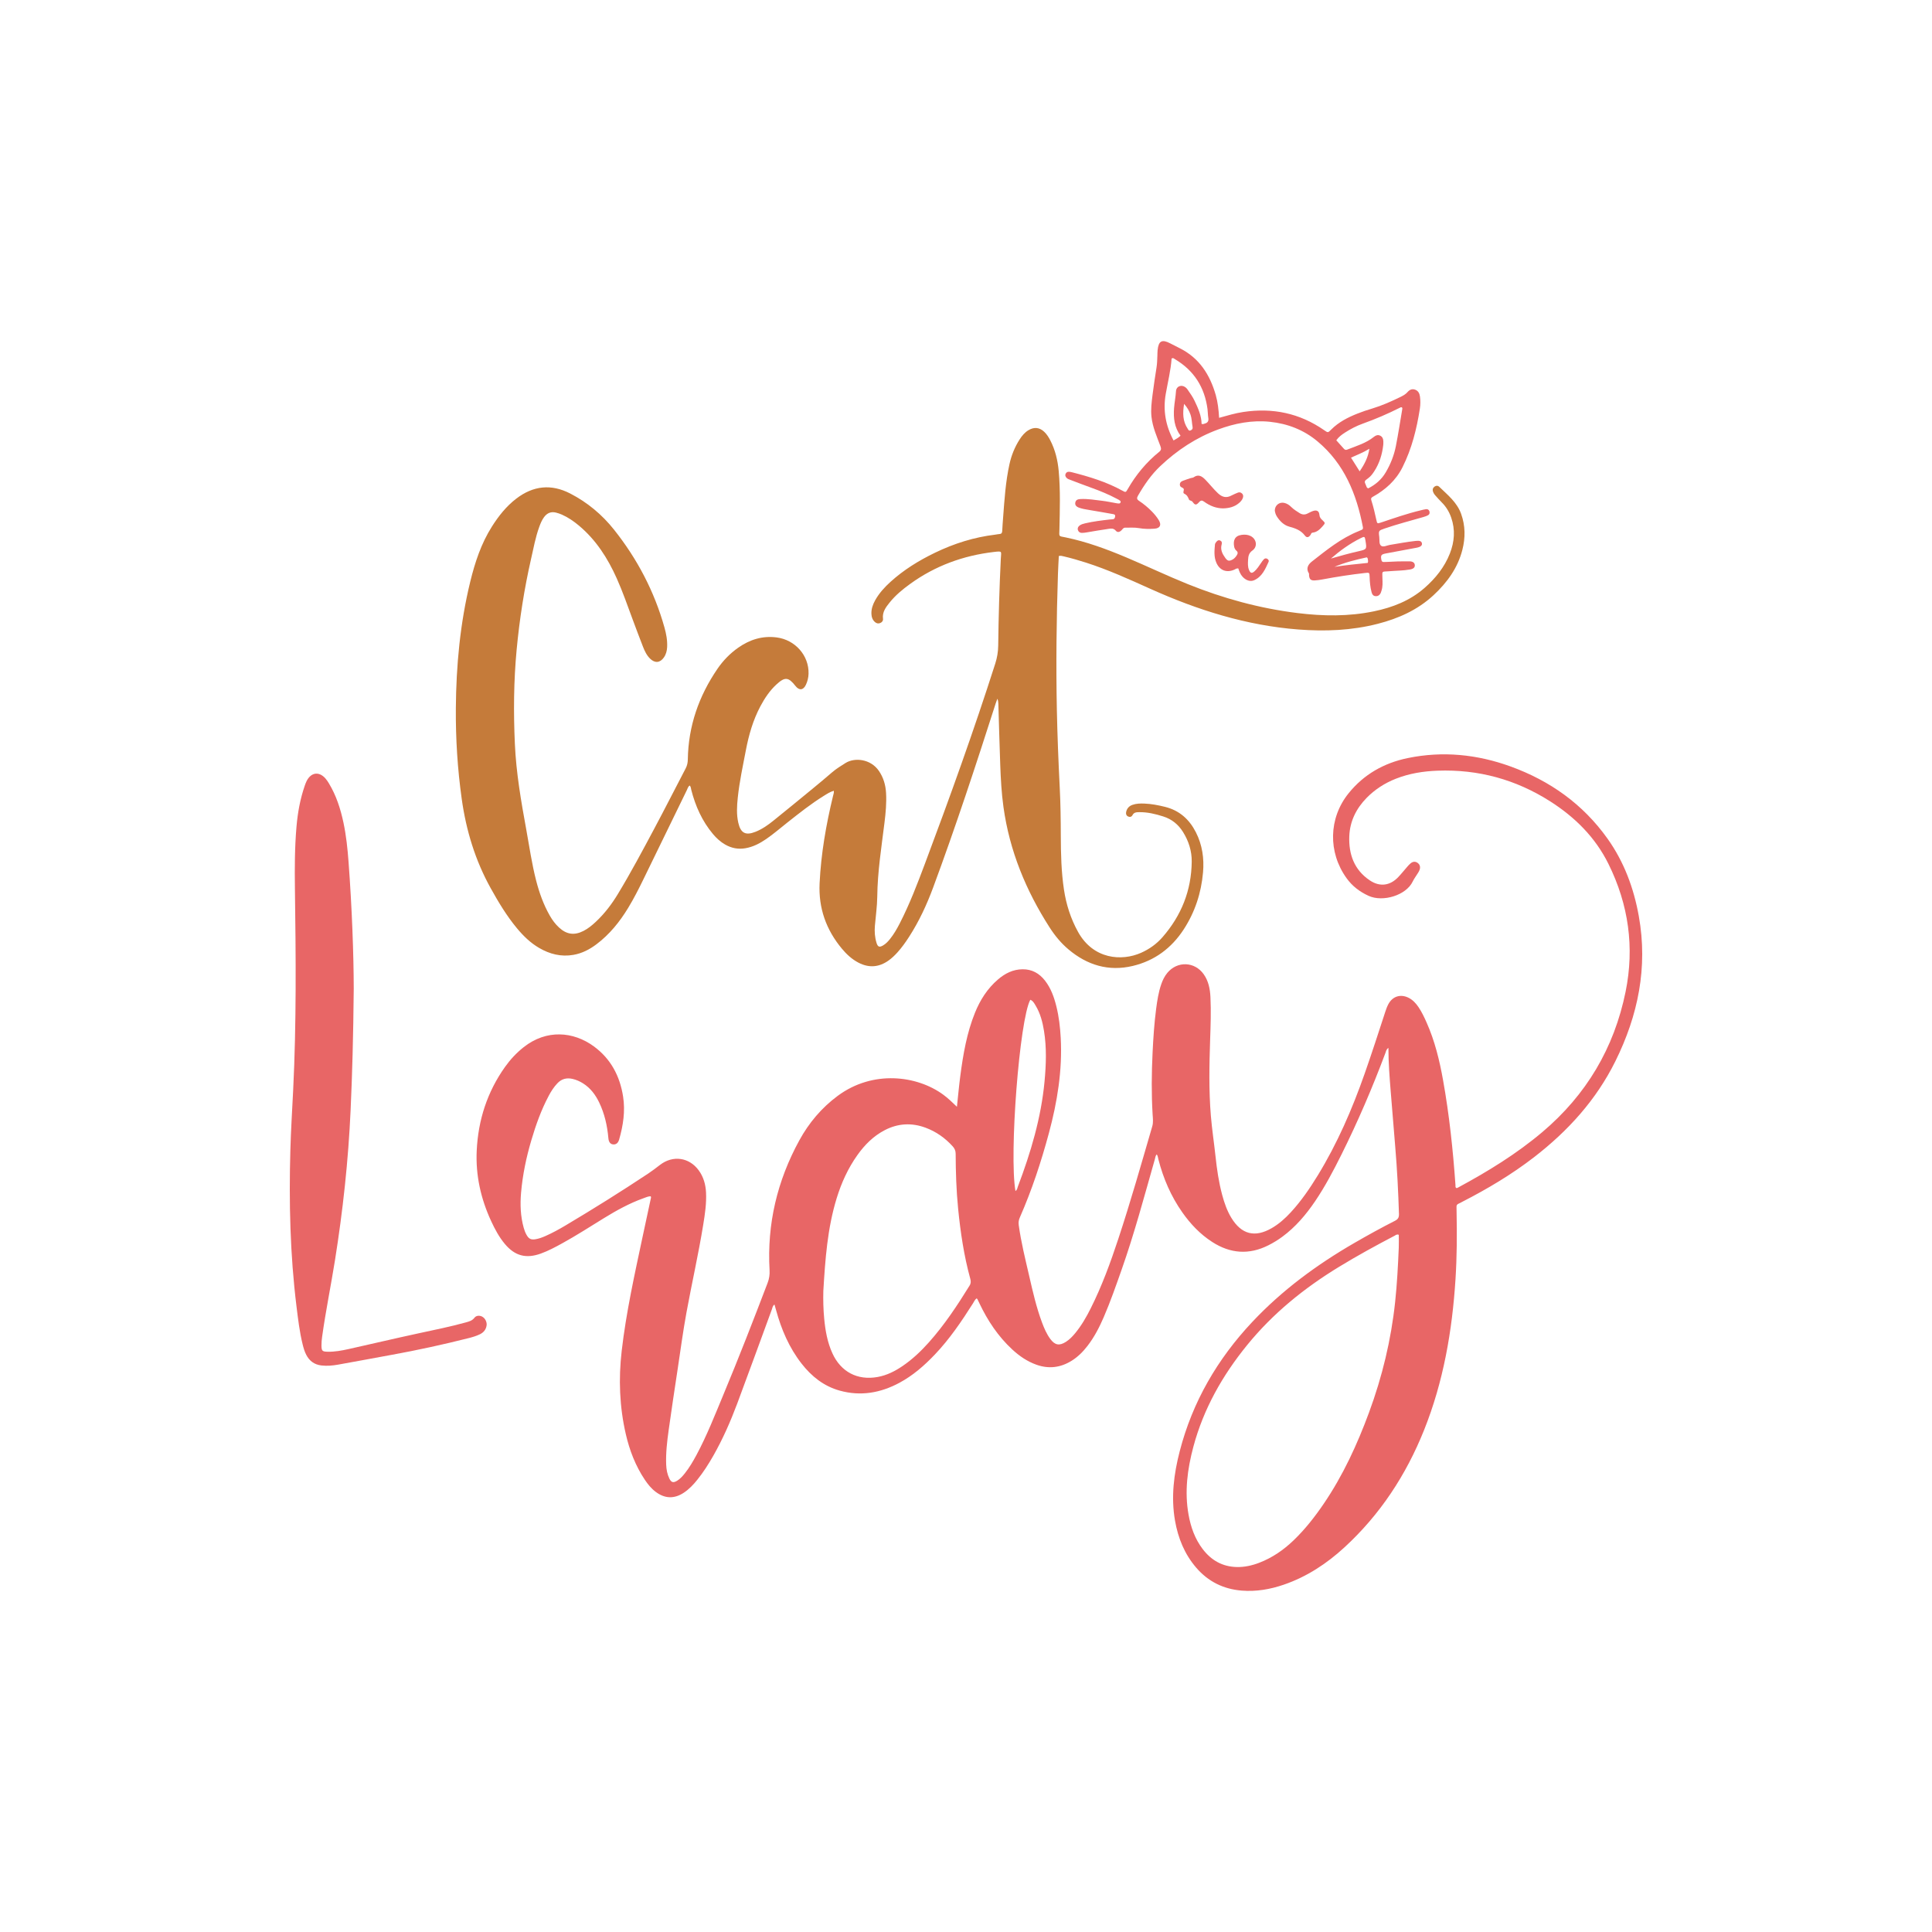
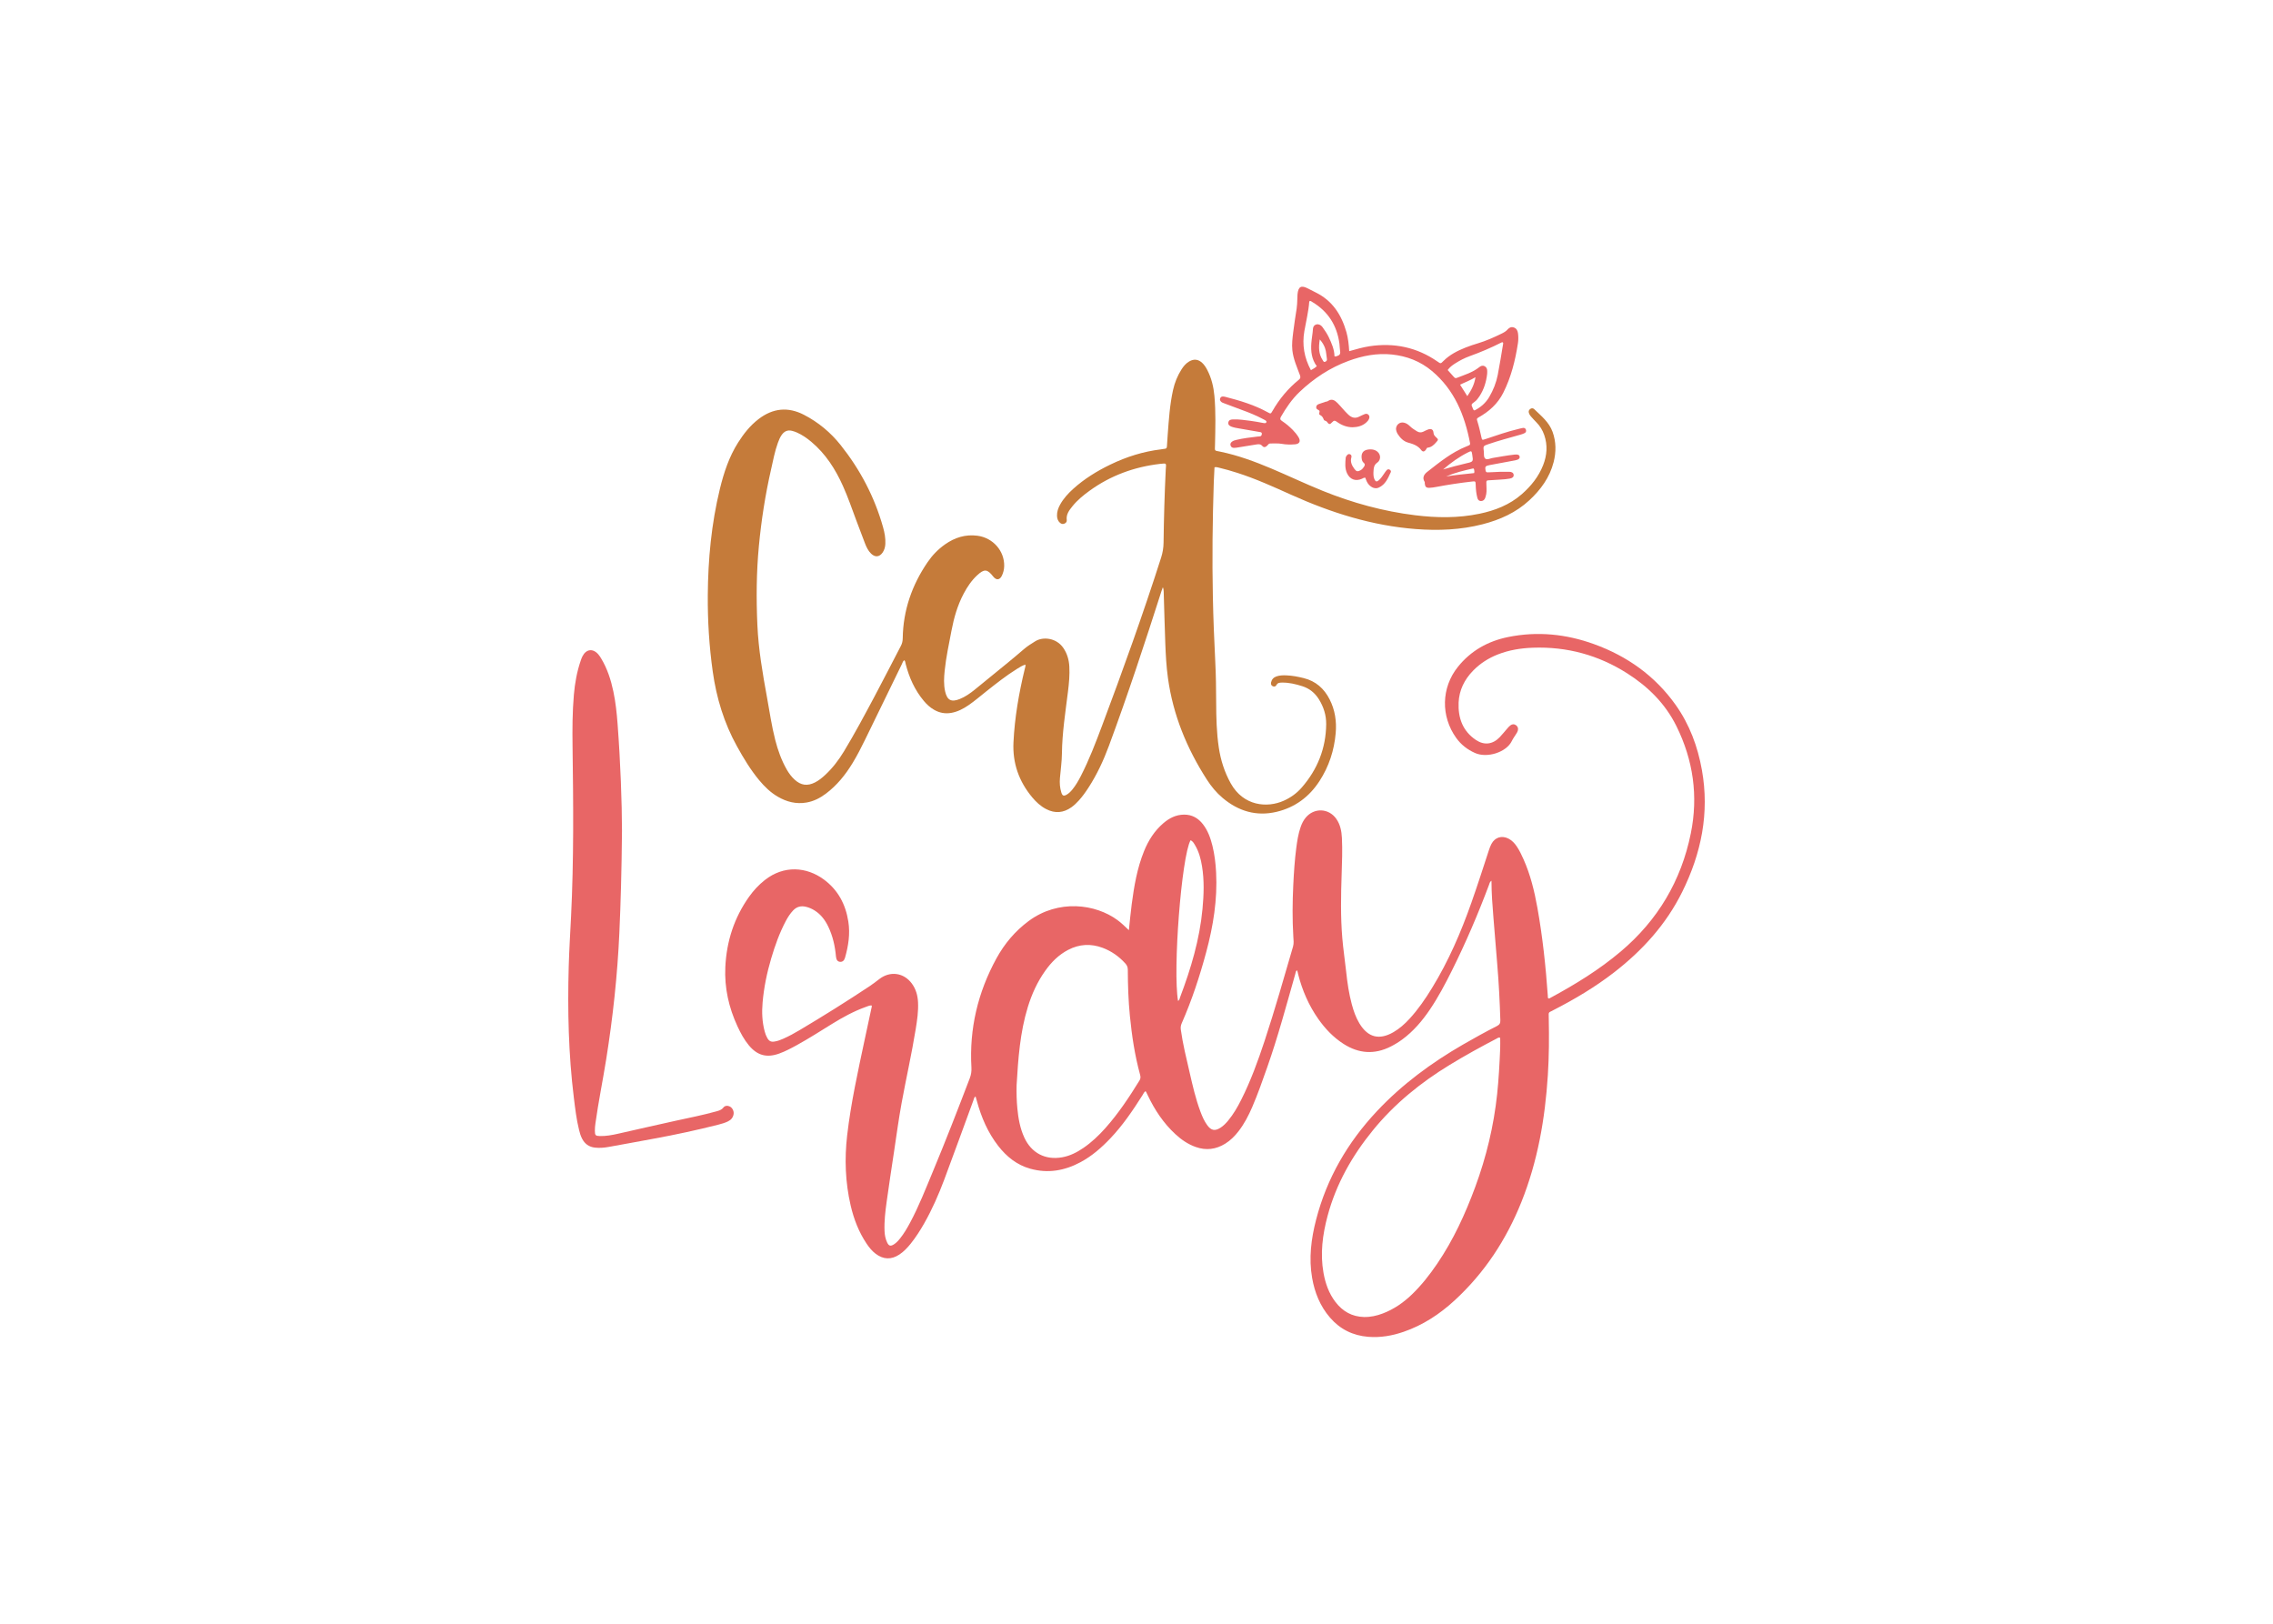
- <svg xmlns="http://www.w3.org/2000/svg" version="1.1" id="Calque_1" x="0px" y="0px" width="432px" height="432px" viewBox="0 0 432 432" enable-background="new 0 0 432 432" xml:space="preserve">
+ <svg xmlns="http://www.w3.org/2000/svg" version="1.1" id="Calque_1" x="0px" y="0px" width="350px" height="250px" viewBox="0 0 432 432" enable-background="new 0 0 432 432" xml:space="preserve">
  <g>
    <path fill="#C57B3A" d="M236.754,124.326c-0.063,1.294-0.146,2.612-0.19,3.931c-0.337,10.181-0.454,20.365-0.246,30.549   c0.118,5.773,0.352,11.542,0.643,17.31c0.181,3.585,0.226,7.175,0.237,10.766c0.014,4.019,0.105,8.038,0.704,12.024   c0.502,3.346,1.516,6.522,3.164,9.49c3.389,6.104,9.731,6.593,14.097,4.646c1.848-0.824,3.465-1.982,4.784-3.496   c4.208-4.825,6.452-10.44,6.526-16.863c0.028-2.392-0.679-4.617-1.949-6.65c-1.051-1.683-2.501-2.862-4.408-3.469   c-1.755-0.558-3.53-0.989-5.387-0.96c-0.587,0.009-1.167,0.009-1.5,0.662c-0.206,0.404-0.615,0.493-1.01,0.289   c-0.391-0.202-0.501-0.584-0.409-1.003c0.173-0.785,0.642-1.313,1.406-1.583c0.865-0.306,1.762-0.322,2.659-0.289   c1.564,0.058,3.09,0.355,4.61,0.73c3.219,0.794,5.439,2.784,6.911,5.673c1.439,2.827,1.88,5.865,1.606,8.986   c-0.401,4.581-1.796,8.858-4.309,12.729c-2.729,4.207-6.53,7.03-11.408,8.189c-5.393,1.282-10.185-0.167-14.379-3.706   c-1.653-1.395-3.021-3.054-4.186-4.866c-5.317-8.273-8.99-17.185-10.346-26.979c-0.428-3.094-0.6-6.212-0.715-9.33   c-0.168-4.562-0.282-9.126-0.423-13.689c-0.012-0.383-0.046-0.766-0.222-1.181c-0.126,0.351-0.262,0.698-0.376,1.052   c-4.425,13.811-8.951,27.587-13.994,41.188c-1.427,3.85-3.15,7.557-5.381,11.015c-0.783,1.214-1.619,2.39-2.59,3.465   c-0.603,0.668-1.248,1.29-1.982,1.813c-2.141,1.524-4.38,1.704-6.72,0.493c-1.482-0.767-2.681-1.881-3.734-3.148   c-3.517-4.226-5.236-9.063-4.973-14.589c0.315-6.609,1.443-13.089,2.995-19.506c0.09-0.371,0.233-0.732,0.192-1.199   c-0.836,0.234-1.513,0.685-2.194,1.104c-2.895,1.787-5.549,3.905-8.214,6.008c-1.562,1.232-3.065,2.539-4.707,3.668   c-1.424,0.979-2.928,1.77-4.664,2.069c-1.614,0.278-3.102-0.016-4.506-0.814c-1.064-0.605-1.953-1.418-2.737-2.353   c-2.432-2.897-3.929-6.254-4.86-9.889c-0.085-0.331-0.074-0.695-0.352-0.971c-0.384,0.263-0.476,0.704-0.659,1.079   c-3.249,6.66-6.485,13.325-9.734,19.984c-1.043,2.139-2.123,4.259-3.359,6.294c-1.898,3.128-4.164,5.941-7.111,8.154   c-1.546,1.161-3.229,2.029-5.161,2.361c-2.748,0.473-5.268-0.173-7.631-1.547c-1.947-1.132-3.538-2.682-4.968-4.403   c-2.304-2.774-4.15-5.852-5.892-8.993c-3.446-6.215-5.472-12.885-6.457-19.911c-0.945-6.738-1.367-13.504-1.316-20.299   c0.071-9.544,0.953-19.004,3.221-28.299c1.058-4.335,2.447-8.55,4.863-12.352c1.493-2.351,3.207-4.515,5.441-6.224   c3.784-2.894,7.806-3.323,12.051-1.133c3.836,1.979,7.104,4.702,9.777,8.06c5.206,6.54,9.031,13.823,11.293,21.893   c0.4,1.428,0.674,2.886,0.599,4.387c-0.041,0.837-0.247,1.623-0.727,2.312c-0.85,1.221-1.991,1.325-3.062,0.293   c-0.776-0.75-1.229-1.707-1.612-2.69c-0.792-2.034-1.561-4.078-2.32-6.124c-1.14-3.07-2.209-6.167-3.548-9.159   c-2.015-4.502-4.618-8.584-8.444-11.79c-1.171-0.981-2.418-1.844-3.822-2.465c-0.428-0.189-0.866-0.338-1.324-0.452   c-1.129-0.28-1.989,0.11-2.658,1.006c-0.494,0.664-0.8,1.423-1.081,2.196c-0.843,2.318-1.278,4.74-1.824,7.133   c-1.526,6.699-2.583,13.478-3.229,20.315c-0.661,7.001-0.714,14.019-0.398,21.046c0.29,6.49,1.395,12.861,2.559,19.23   c0.693,3.796,1.235,7.622,2.201,11.363c0.704,2.727,1.645,5.367,3.048,7.825c0.565,0.989,1.235,1.896,2.075,2.67   c1.699,1.565,3.427,1.798,5.477,0.749c1.018-0.521,1.889-1.239,2.719-2.013c1.955-1.824,3.561-3.933,4.94-6.209   c2.913-4.805,5.552-9.765,8.195-14.719c2.368-4.438,4.643-8.927,6.975-13.385c0.336-0.641,0.474-1.284,0.484-2.009   c0.111-7.436,2.451-14.157,6.625-20.262c1.263-1.846,2.813-3.446,4.654-4.736c2.586-1.812,5.414-2.703,8.604-2.286   c4.131,0.541,7.223,4.047,7.114,8.108c-0.023,0.873-0.229,1.703-0.596,2.485c-0.571,1.224-1.498,1.32-2.322,0.266   c-1.577-2.018-2.371-2.086-4.265-0.342c-1.512,1.392-2.632,3.078-3.589,4.879c-1.645,3.096-2.598,6.425-3.249,9.848   c-0.671,3.523-1.437,7.031-1.809,10.604c-0.195,1.867-0.302,3.74,0.119,5.589c0.53,2.328,1.63,2.9,3.838,2.027   c1.504-0.595,2.812-1.523,4.058-2.529c2.916-2.352,5.814-4.725,8.709-7.102c1.477-1.213,2.943-2.44,4.391-3.689   c0.921-0.794,1.947-1.413,2.971-2.059c2.034-1.282,5.608-0.951,7.469,1.753c1.029,1.497,1.503,3.157,1.606,4.939   c0.129,2.229-0.082,4.443-0.354,6.652c-0.678,5.494-1.552,10.963-1.614,16.523c-0.024,2.178-0.348,4.353-0.53,6.53   c-0.108,1.295-0.018,2.577,0.368,3.82c0.284,0.917,0.648,1.044,1.464,0.564c0.613-0.361,1.097-0.871,1.539-1.422   c0.858-1.07,1.542-2.251,2.167-3.467c2.233-4.344,3.969-8.899,5.681-13.463c5.546-14.785,10.896-29.639,15.701-44.685   c0.42-1.315,0.637-2.622,0.654-4.008c0.078-6.477,0.267-12.95,0.581-19.42c0.082-1.682,0.421-1.743-1.554-1.512   c-6.829,0.8-13.101,3.082-18.696,7.128c-1.681,1.215-3.281,2.524-4.588,4.149c-0.857,1.067-1.701,2.151-1.504,3.672   c0.055,0.415-0.184,0.743-0.584,0.925c-0.442,0.2-0.848,0.111-1.198-0.187c-0.573-0.487-0.784-1.15-0.809-1.876   c-0.036-1.086,0.318-2.07,0.837-3.004c0.884-1.589,2.093-2.91,3.427-4.122c2.973-2.697,6.355-4.777,9.952-6.515   c4.277-2.067,8.76-3.478,13.491-4.045c0.31-0.037,0.616-0.118,0.926-0.135c0.441-0.023,0.596-0.24,0.615-0.667   c0.047-1.013,0.126-2.024,0.201-3.035c0.3-4.005,0.557-8.017,1.427-11.952c0.433-1.958,1.176-3.797,2.259-5.49   c0.529-0.828,1.148-1.579,2.01-2.09c1.267-0.752,2.47-0.612,3.523,0.401c0.571,0.548,0.981,1.209,1.34,1.906   c1.104,2.147,1.654,4.446,1.871,6.837c0.393,4.325,0.253,8.657,0.162,12.987c-0.038,1.796-0.269,1.513,1.401,1.859   c4.679,0.969,9.138,2.611,13.525,4.461c4.598,1.939,9.102,4.093,13.729,5.963c7.92,3.201,16.095,5.443,24.579,6.49   c5.721,0.707,11.441,0.787,17.123-0.396c4.143-0.862,8.005-2.359,11.24-5.182c2.472-2.156,4.499-4.662,5.709-7.746   c1.029-2.624,1.235-5.304,0.299-8.01c-0.453-1.308-1.155-2.465-2.149-3.444c-0.5-0.492-0.959-1.026-1.428-1.548   c-0.236-0.264-0.417-0.568-0.517-0.909c-0.123-0.42,0.003-0.771,0.353-1.031c0.366-0.273,0.77-0.25,1.075,0.045   c1.872,1.81,3.947,3.452,4.879,6.033c0.96,2.663,0.97,5.36,0.278,8.061c-1.041,4.068-3.417,7.318-6.442,10.128   c-3.55,3.297-7.832,5.21-12.462,6.4c-5.844,1.502-11.79,1.734-17.777,1.273c-11.618-0.893-22.533-4.346-33.094-9.096   c-4.728-2.127-9.448-4.276-14.396-5.86c-1.634-0.523-3.281-0.999-4.952-1.391C237.525,124.333,237.193,124.215,236.754,124.326z" />
    <g>
      <path fill="#E86666" d="M213.971,247.475c0.266-2.455,0.466-4.705,0.761-6.942c0.633-4.8,1.445-9.564,3.276-14.085    c1.157-2.858,2.777-5.41,5.143-7.437c1.582-1.357,3.357-2.26,5.499-2.278c2.114-0.018,3.75,0.911,5.021,2.545    c1.321,1.7,2.023,3.686,2.533,5.739c0.575,2.315,0.851,4.679,0.977,7.059c0.383,7.247-0.763,14.309-2.639,21.273    c-1.735,6.444-3.819,12.771-6.508,18.888c-0.243,0.554-0.327,1.074-0.243,1.688c0.53,3.87,1.481,7.651,2.354,11.45    c0.804,3.497,1.6,6.994,2.862,10.363c0.479,1.281,1.016,2.537,1.834,3.647c1.042,1.411,2.034,1.594,3.513,0.646    c0.797-0.511,1.446-1.185,2.046-1.91c1.399-1.695,2.491-3.586,3.473-5.541c2.51-4.997,4.422-10.235,6.173-15.532    c2.755-8.332,5.146-16.774,7.602-25.197c0.263-0.9,0.133-1.783,0.079-2.67c-0.277-4.602-0.232-9.202-0.008-13.804    c0.16-3.274,0.369-6.542,0.796-9.793c0.243-1.856,0.524-3.706,1.136-5.487c0.318-0.93,0.739-1.803,1.371-2.564    c2.232-2.689,6.12-2.541,8.135,0.317c1.075,1.525,1.412,3.288,1.501,5.094c0.157,3.199,0.036,6.399-0.071,9.597    c-0.19,5.658-0.301,11.317,0.166,16.963c0.25,3.029,0.717,6.04,1.04,9.063c0.311,2.913,0.731,5.804,1.495,8.635    c0.478,1.773,1.074,3.507,2.033,5.089c2.26,3.726,5.257,4.499,9.026,2.332c1.641-0.943,3.029-2.194,4.304-3.579    c2.308-2.511,4.223-5.31,5.997-8.209c4.38-7.154,7.69-14.8,10.467-22.694c1.63-4.635,3.138-9.309,4.663-13.978    c0.182-0.554,0.386-1.109,0.658-1.623c0.949-1.789,2.772-2.341,4.578-1.407c0.927,0.479,1.607,1.23,2.179,2.08    c0.722,1.072,1.27,2.236,1.794,3.414c1.839,4.126,2.893,8.474,3.686,12.899c1.391,7.764,2.218,15.593,2.774,23.454    c0.016,0.221-0.054,0.467,0.141,0.647c0.221,0.076,0.382-0.06,0.548-0.149c6.602-3.566,12.973-7.475,18.726-12.337    c9.838-8.316,16.063-18.795,18.624-31.387c2.02-9.927,0.67-19.485-3.825-28.569c-2.956-5.974-7.512-10.487-13.085-14.032    c-7.664-4.873-16.044-7.155-25.113-6.827c-3.207,0.116-6.363,0.617-9.375,1.81c-2.463,0.976-4.648,2.376-6.505,4.271    c-2.33,2.376-3.742,5.231-3.876,8.548c-0.163,4.037,1.079,7.557,4.61,9.917c2.212,1.478,4.487,1.187,6.333-0.748    c0.699-0.733,1.328-1.534,1.998-2.295c0.258-0.292,0.514-0.596,0.819-0.83c0.476-0.364,1.009-0.423,1.519-0.053    c0.501,0.364,0.635,0.878,0.472,1.455c-0.073,0.258-0.212,0.502-0.353,0.734c-0.404,0.667-0.893,1.292-1.227,1.992    c-1.458,3.051-6.624,4.65-9.84,3.193c-2.011-0.911-3.67-2.183-4.955-3.971c-4.151-5.78-4.016-13.383,0.437-18.932    c3.434-4.281,7.977-6.83,13.3-7.92c7.804-1.599,15.472-0.82,22.916,1.874c8.838,3.199,16.229,8.445,21.718,16.164    c3.703,5.208,5.872,11.074,6.991,17.33c2.044,11.421-0.156,22.172-5.252,32.447c-4.283,8.639-10.581,15.567-18.152,21.422    c-5.018,3.88-10.442,7.102-16.075,9.992c-0.276,0.142-0.545,0.306-0.832,0.425c-0.335,0.14-0.474,0.369-0.456,0.725    c0.018,0.351,0.01,0.703,0.017,1.053c0.102,5.035,0.079,10.068-0.241,15.095c-0.738,11.584-2.696,22.923-7.031,33.751    c-4.014,10.027-9.811,18.874-17.795,26.213c-3.975,3.652-8.418,6.578-13.556,8.344c-3.051,1.049-6.178,1.595-9.428,1.33    c-4.092-0.335-7.492-2.018-10.167-5.125c-2.617-3.039-4.063-6.621-4.745-10.536c-0.916-5.259-0.259-10.425,1.062-15.522    c2.859-11.043,8.42-20.587,16.205-28.876c6.684-7.117,14.453-12.829,22.877-17.696c2.973-1.717,5.977-3.377,9.036-4.93    c0.702-0.356,0.925-0.769,0.9-1.537c-0.156-4.992-0.407-9.978-0.829-14.955c-0.349-4.119-0.684-8.24-1.011-12.361    c-0.256-3.221-0.519-6.443-0.519-9.812c-0.494,0.33-0.533,0.775-0.672,1.144c-2.905,7.748-6.158,15.344-9.851,22.751    c-1.776,3.563-3.628,7.084-5.864,10.387c-2.048,3.022-4.388,5.778-7.352,7.958c-0.977,0.718-2.005,1.346-3.088,1.893    c-4.322,2.18-8.502,1.875-12.544-0.719c-2.7-1.732-4.868-4.016-6.704-6.622c-2.545-3.614-4.267-7.604-5.36-11.875    c-0.097-0.375-0.118-0.772-0.366-1.109c-0.293,0.299-0.313,0.697-0.416,1.061c-2.362,8.286-4.58,16.615-7.448,24.749    c-1.257,3.566-2.5,7.139-4,10.613c-0.977,2.262-2.104,4.442-3.618,6.402c-1.01,1.307-2.159,2.467-3.572,3.339    c-2.475,1.527-5.084,1.856-7.847,0.873c-2.06-0.733-3.816-1.94-5.405-3.409c-3.171-2.929-5.508-6.455-7.348-10.332    c-0.15-0.316-0.297-0.634-0.457-0.946c-0.032-0.062-0.115-0.096-0.182-0.148c-0.384,0.296-0.563,0.742-0.811,1.133    c-2.552,4.025-5.22,7.963-8.521,11.429c-2.354,2.471-4.904,4.7-7.93,6.322c-4.221,2.262-8.65,3.042-13.338,1.739    c-3.568-0.991-6.309-3.193-8.538-6.054c-2.774-3.562-4.517-7.634-5.694-11.965c-0.107-0.396-0.227-0.789-0.354-1.228    c-0.429,0.296-0.446,0.717-0.574,1.065c-2.585,7.024-5.126,14.064-7.752,21.073c-1.505,4.019-3.232,7.946-5.358,11.686    c-1.063,1.868-2.218,3.674-3.564,5.352c-0.883,1.099-1.845,2.123-3.03,2.905c-2.137,1.412-4.249,1.337-6.295-0.209    c-0.978-0.739-1.736-1.675-2.413-2.687c-2.089-3.121-3.412-6.554-4.253-10.199c-1.419-6.149-1.646-12.356-0.924-18.605    c0.994-8.61,2.876-17.06,4.674-25.524c0.599-2.822,1.21-5.641,1.816-8.461c0.039-0.184,0.142-0.366-0.009-0.606    c-0.571,0.005-1.099,0.259-1.632,0.45c-3.138,1.124-6.033,2.729-8.86,4.47c-3.088,1.902-6.138,3.868-9.317,5.617    c-1.537,0.846-3.084,1.673-4.74,2.272c-3.301,1.194-5.803,0.539-8.053-2.144c-1.289-1.537-2.225-3.296-3.063-5.104    c-2.317-5.002-3.494-10.252-3.231-15.778c0.324-6.823,2.345-13.092,6.316-18.687c1.179-1.662,2.557-3.146,4.16-4.417    c5.129-4.065,11.163-3.533,15.718-0.193c3.78,2.773,5.821,6.624,6.537,11.221c0.51,3.274,0.016,6.452-0.878,9.592    c-0.225,0.788-0.681,1.15-1.298,1.111c-0.658-0.042-1.035-0.497-1.115-1.4c-0.246-2.78-0.845-5.47-2.063-7.996    c-0.828-1.714-1.937-3.2-3.572-4.24c-0.73-0.465-1.507-0.812-2.352-1.011c-1.322-0.311-2.465-0.032-3.415,0.976    c-0.784,0.831-1.396,1.777-1.929,2.779c-1.692,3.184-2.894,6.562-3.911,10.008c-1.128,3.824-1.938,7.713-2.282,11.692    c-0.227,2.623-0.127,5.222,0.576,7.775c0.155,0.565,0.354,1.116,0.643,1.629c0.511,0.909,1.004,1.152,2.021,0.983    c0.774-0.128,1.505-0.401,2.22-0.717c1.537-0.679,3.007-1.486,4.448-2.343c6.271-3.728,12.453-7.596,18.531-11.63    c0.909-0.603,1.774-1.273,2.641-1.938c2.869-2.202,6.506-1.698,8.646,1.227c1.069,1.462,1.538,3.133,1.632,4.926    c0.126,2.434-0.234,4.823-0.622,7.212c-1.067,6.583-2.547,13.085-3.749,19.642c-0.774,4.22-1.339,8.472-1.979,12.713    c-0.68,4.512-1.372,9.022-1.997,13.542c-0.358,2.587-0.67,5.185-0.561,7.81c0.044,1.064,0.24,2.096,0.701,3.057    c0.437,0.913,0.904,1.026,1.775,0.484c0.672-0.419,1.19-1.005,1.679-1.616c1.026-1.286,1.852-2.7,2.628-4.145    c2.328-4.339,4.113-8.92,6.004-13.454c3.452-8.278,6.699-16.636,9.897-25.014c0.357-0.936,0.489-1.846,0.432-2.844    c-0.591-10.313,1.707-19.981,6.653-29.017c2.14-3.908,4.964-7.265,8.57-9.942c7.91-5.87,17.806-4.555,23.646-0.25    C211.977,245.549,212.89,246.446,213.971,247.475z M312.773,276.107c-0.439-0.187-0.685,0.075-0.944,0.211    c-4.217,2.203-8.386,4.493-12.449,6.971c-7.755,4.729-14.731,10.368-20.489,17.439c-5.532,6.794-9.78,14.275-12.056,22.788    c-1.33,4.979-1.995,10.018-1.073,15.162c0.502,2.8,1.429,5.43,3.174,7.713c1.908,2.499,4.407,3.923,7.59,4    c1.736,0.042,3.411-0.33,5.027-0.948c2.922-1.118,5.445-2.856,7.691-5.014c2.572-2.471,4.759-5.265,6.76-8.207    c4.303-6.33,7.468-13.225,10.111-20.381c2.959-8.011,4.942-16.244,5.844-24.744c0.428-4.039,0.641-8.086,0.809-12.139    C312.807,277.999,312.773,277.035,312.773,276.107z M184.099,288.694c-0.051,2.072,0.001,4.14,0.198,6.2    c0.253,2.649,0.712,5.254,1.828,7.703c1.898,4.167,5.613,6.112,10.11,5.301c2.08-0.375,3.909-1.309,5.628-2.483    c2.171-1.483,4.066-3.281,5.814-5.237c3.498-3.916,6.379-8.274,9.129-12.728c0.323-0.524,0.295-0.991,0.142-1.549    c-1.409-5.129-2.188-10.369-2.71-15.653c-0.404-4.082-0.536-8.175-0.55-12.272c-0.002-0.682-0.239-1.187-0.679-1.669    c-1.685-1.852-3.677-3.264-6.019-4.138c-3.123-1.165-6.194-1.005-9.168,0.542c-2.519,1.309-4.457,3.259-6.087,5.542    c-2.105,2.95-3.584,6.205-4.648,9.657C185,274.682,184.517,281.684,184.099,288.694z M227.057,266.314    c0.393-0.245,0.419-0.661,0.547-1.001c2.876-7.606,5.192-15.352,5.957-23.495c0.354-3.778,0.49-7.549-0.122-11.313    c-0.321-1.971-0.818-3.894-1.855-5.629c-0.306-0.512-0.589-1.076-1.204-1.328C227.964,227.961,225.637,258.075,227.057,266.314z" />
      <path fill="#E86666" d="M79.098,221.062c-0.102,11.022-0.339,19.094-0.701,27.162c-0.506,11.27-1.724,22.468-3.5,33.605    c-0.909,5.695-2.073,11.348-2.868,17.062c-0.092,0.66-0.153,1.317-0.146,1.981c0.016,1.195,0.179,1.349,1.35,1.377    c1.613,0.038,3.189-0.255,4.748-0.602c5.174-1.148,10.331-2.374,15.512-3.492c3.58-0.773,7.172-1.493,10.704-2.471    c0.71-0.197,1.397-0.38,1.898-1.039c0.393-0.516,1.141-0.544,1.714-0.248c0.654,0.339,1.105,1.205,0.996,1.974    c-0.133,0.922-0.659,1.562-1.485,1.968c-0.81,0.398-1.67,0.649-2.539,0.869c-5.668,1.437-11.378,2.677-17.132,3.723    c-4.026,0.732-8.047,1.497-12.076,2.209c-1.226,0.216-2.465,0.332-3.725,0.179c-1.574-0.191-2.666-1.013-3.375-2.389    c-0.377-0.731-0.603-1.519-0.8-2.316c-0.695-2.808-1.026-5.675-1.38-8.538c-1.431-11.605-1.696-23.258-1.367-34.931    c0.125-4.444,0.403-8.884,0.623-13.325c0.744-15.051,0.604-30.109,0.396-45.168c-0.063-4.602-0.047-9.208,0.35-13.8    c0.27-3.117,0.817-6.181,1.842-9.147c0.127-0.368,0.259-0.738,0.435-1.083c0.998-1.955,2.8-2.183,4.222-0.531    c0.277,0.323,0.518,0.686,0.739,1.051c1.657,2.735,2.617,5.731,3.273,8.839c0.606,2.868,0.909,5.779,1.127,8.692    C78.714,203.104,79.084,213.55,79.098,221.062z" />
    </g>
    <g>
      <path fill="#E86666" d="M272.596,93.428c1.879-0.521,3.596-1.033,5.37-1.303c6.574-0.999,12.642,0.254,18.133,4.074    c0.841,0.585,0.829,0.589,1.565-0.151c1.659-1.666,3.705-2.708,5.854-3.565c1.084-0.433,2.197-0.803,3.316-1.138    c2.176-0.651,4.236-1.574,6.27-2.565c0.596-0.29,1.185-0.599,1.629-1.116c0.444-0.517,1-0.771,1.668-0.54    c0.705,0.243,1.012,0.831,1.105,1.526c0.12,0.894,0.12,1.801-0.016,2.686c-0.705,4.565-1.809,9.013-3.903,13.172    c-1.478,2.935-3.804,5.002-6.614,6.571c-0.421,0.235-0.46,0.402-0.335,0.8c0.459,1.45,0.806,2.93,1.128,4.417    c0.174,0.806,0.206,0.814,0.999,0.549c2.956-0.988,5.898-2.02,8.937-2.74c0.379-0.09,0.757-0.201,1.142-0.251    c0.329-0.043,0.626,0.083,0.756,0.419c0.143,0.369,0.068,0.728-0.274,0.924c-0.333,0.19-0.711,0.313-1.082,0.421    c-2.881,0.837-5.789,1.578-8.629,2.555c-1.368,0.471-1.388,0.475-1.203,1.925c0.086,0.68-0.104,1.591,0.446,1.962    c0.483,0.326,1.27-0.109,1.919-0.217c1.922-0.32,3.839-0.68,5.777-0.893c0.895-0.098,1.278,0.053,1.385,0.504    c0.116,0.486-0.238,0.836-1.157,1.014c-2.296,0.444-4.599,0.852-6.897,1.284c-1.072,0.202-1.207,0.433-0.996,1.465    c0.068,0.338,0.233,0.463,0.555,0.448c0.233-0.011,0.468-0.007,0.701-0.021c1.675-0.106,3.35-0.15,5.027-0.127    c0.719,0.01,1.14,0.294,1.183,0.838c0.043,0.53-0.312,0.849-1.073,0.984c-1.58,0.282-3.187,0.254-4.778,0.399    c-1.522,0.139-1.455-0.205-1.393,1.501c0.035,0.975,0.105,1.952-0.225,2.898c-0.064,0.183-0.108,0.378-0.201,0.545    c-0.252,0.449-0.652,0.677-1.163,0.612c-0.482-0.061-0.703-0.383-0.829-0.854c-0.306-1.14-0.408-2.295-0.443-3.469    c-0.029-0.963-0.064-0.962-1.044-0.851c-3.178,0.36-6.336,0.844-9.479,1.437c-0.573,0.108-1.156,0.196-1.739,0.225    c-0.887,0.045-1.192-0.245-1.284-1.115c-0.016-0.153,0.041-0.343-0.03-0.455c-0.727-1.127-0.132-2.03,0.664-2.652    c3.284-2.569,6.525-5.223,10.463-6.792c0.217-0.087,0.426-0.196,0.644-0.279c0.317-0.121,0.359-0.327,0.298-0.647    c-1.426-7.414-4.158-14.135-10.131-19.14c-3.085-2.585-6.679-3.97-10.651-4.386c-4.002-0.419-7.851,0.337-11.585,1.715    c-4.9,1.808-9.174,4.632-12.956,8.214c-2.03,1.923-3.589,4.205-4.977,6.617c-0.289,0.502-0.258,0.794,0.249,1.129    c1.043,0.688,2.002,1.489,2.879,2.385c0.576,0.588,1.098,1.22,1.528,1.919c0.663,1.075,0.299,1.832-0.941,1.92    c-1.167,0.083-2.331,0.083-3.496-0.128c-1-0.182-2.023-0.073-3.036-0.1c-0.434-0.012-0.583,0.297-0.822,0.548    c-0.453,0.473-0.937,0.575-1.316,0.127c-0.479-0.564-1.018-0.496-1.584-0.412c-1.619,0.24-3.234,0.504-4.848,0.782    c-0.387,0.066-0.768,0.13-1.16,0.124c-0.448-0.008-0.749-0.243-0.875-0.647c-0.13-0.419,0.056-0.764,0.402-1.015    c0.354-0.256,0.767-0.371,1.187-0.47c1.826-0.431,3.685-0.65,5.544-0.868c0.193-0.022,0.389-0.043,0.583-0.046    c0.467-0.008,0.585-0.324,0.613-0.699c0.029-0.381-0.273-0.421-0.543-0.468c-1.805-0.317-3.607-0.645-5.415-0.938    c-0.695-0.113-1.386-0.232-2.05-0.462c-0.716-0.248-1.003-0.623-0.903-1.161c0.115-0.626,0.583-0.76,1.13-0.792    c1.648-0.093,3.269,0.196,4.893,0.389c1.044,0.124,2.074,0.354,3.111,0.531c0.229,0.039,0.466,0.089,0.692,0.066    c0.298-0.029,0.428-0.422,0.199-0.616c-0.203-0.173-0.46-0.287-0.701-0.415c-1.827-0.972-3.733-1.763-5.681-2.462    c-1.577-0.566-3.141-1.169-4.707-1.764c-0.325-0.124-0.678-0.219-0.916-0.497c-0.211-0.246-0.339-0.527-0.194-0.86    c0.141-0.32,0.396-0.484,0.737-0.474c0.231,0.007,0.466,0.052,0.69,0.11c3.897,0.998,7.734,2.158,11.281,4.12    c0.725,0.401,0.765,0.39,1.166-0.31c1.841-3.218,4.162-6.032,7.047-8.365c0.48-0.389,0.499-0.706,0.287-1.279    c-0.797-2.149-1.75-4.25-2.002-6.577c-0.179-1.654,0.043-3.273,0.239-4.894c0.249-2.05,0.58-4.091,0.893-6.133    c0.131-0.852,0.157-1.708,0.187-2.565c0.016-0.429,0.011-0.859,0.052-1.286c0.205-2.093,0.974-2.502,2.832-1.527    c0.69,0.362,1.387,0.715,2.085,1.062c4.402,2.19,6.791,5.937,8.093,10.508C272.306,89.965,272.491,91.631,272.596,93.428z     M298.799,98.449c0.573,0.637,1.149,1.267,1.713,1.909c0.209,0.237,0.422,0.294,0.721,0.177c2.063-0.81,4.215-1.438,5.981-2.86    c0.437-0.352,0.903-0.504,1.405-0.256c0.496,0.246,0.693,0.718,0.699,1.263c0.002,0.273,0.01,0.548-0.021,0.818    c-0.242,2.121-0.855,4.117-2.034,5.916c-0.364,0.556-0.758,1.091-1.303,1.489c-0.938,0.685-0.944,0.686-0.496,1.686    c0.091,0.203,0.1,0.471,0.464,0.612c1.607-0.804,2.969-1.952,3.928-3.584c1.079-1.835,1.855-3.791,2.264-5.865    c0.533-2.714,0.953-5.451,1.416-8.179c0.029-0.175,0.096-0.382-0.11-0.505c-0.18-0.044-0.311,0.046-0.449,0.116    c-2.682,1.354-5.44,2.532-8.268,3.546c-1.402,0.503-2.713,1.188-3.963,1.99C300.022,97.184,299.335,97.695,298.799,98.449z     M268.678,94.78c0.327,0.129,0.492-0.009,0.675-0.055c0.674-0.171,0.952-0.559,0.827-1.281c-0.111-0.65-0.093-1.322-0.179-1.979    c-0.642-4.868-3.018-8.613-7.257-11.136c-0.207-0.123-0.41-0.387-0.77-0.161c-0.187,2.659-0.846,5.27-1.309,7.913    c-0.642,3.667-0.029,7.113,1.742,10.408c0.535-0.313,1.085-0.591,1.562-1.063c-1.376-1.853-1.609-3.956-1.448-6.14    c0.096-1.282,0.358-2.543,0.435-3.832c0.063-1.081,1.202-1.521,2.085-0.876c0.185,0.135,0.353,0.312,0.484,0.5    c0.58,0.83,1.167,1.656,1.604,2.578C267.914,91.307,268.651,92.969,268.678,94.78z M297.591,124.896    c2.046-0.587,4.09-1.161,6.162-1.63c1.886-0.426,1.881-0.446,1.569-2.386c-0.151-0.943-0.197-0.98-1.103-0.528    C301.813,121.552,299.65,123.116,297.591,124.896z M304.02,105.391c1.098-1.6,1.885-3.115,2.179-5.045    c-1.386,0.849-2.757,1.361-4.11,1.987C302.735,103.357,303.332,104.301,304.02,105.391z M264.767,90.309    c-0.337,2.066-0.315,3.865,0.782,5.52c0.161,0.242,0.255,0.6,0.694,0.4c0.329-0.149,0.488-0.37,0.424-0.729    c-0.171-0.954-0.162-1.942-0.495-2.864C265.883,91.837,265.476,91.104,264.767,90.309z M298.381,126.753    c2.495-0.385,4.993-0.639,7.447-0.886c0.131-0.309,0.058-0.539,0.032-0.767c-0.017-0.15-0.017-0.313-0.24-0.477    C303.197,125.149,300.733,125.757,298.381,126.753z" />
      <path fill="#E86666" d="M276.882,127.092c-0.448-0.029-0.653,0.183-0.896,0.289c-1.694,0.738-3.21,0.191-3.976-1.488    c-0.605-1.331-0.466-2.743-0.344-4.142c0.016-0.18,0.136-0.367,0.251-0.517c0.22-0.287,0.499-0.546,0.891-0.381    c0.373,0.156,0.476,0.471,0.36,0.871c-0.34,1.173,0.159,2.137,0.817,3.038c0.511,0.698,0.85,0.756,1.599,0.365    c0.392-0.204,0.669-0.526,0.913-0.886c0.263-0.388,0.397-0.749-0.048-1.122c-0.274-0.229-0.433-0.566-0.495-0.912    c-0.245-1.36,0.129-2.41,1.706-2.613c0.664-0.086,1.324-0.051,1.944,0.244c1.356,0.644,1.665,2.38,0.451,3.246    c-0.8,0.57-0.93,1.24-0.979,2.068c-0.046,0.782-0.099,1.561,0.212,2.303c0.305,0.725,0.64,0.805,1.224,0.284    c0.587-0.523,1.003-1.189,1.444-1.832c0.197-0.288,0.391-0.586,0.63-0.837c0.193-0.203,0.459-0.289,0.747-0.136    c0.277,0.147,0.448,0.424,0.335,0.673c-0.744,1.628-1.443,3.322-3.221,4.125c-0.878,0.397-1.863,0.047-2.619-0.782    C277.346,128.42,277.11,127.76,276.882,127.092z" />
      <path fill="#E86666" d="M273.506,113.676c-1.584-0.008-2.978-0.573-4.235-1.481c-0.456-0.329-0.733-0.384-1.155,0.09    c-0.632,0.71-0.915,0.698-1.438-0.05c-0.239-0.342-0.708-0.247-0.828-0.56c-0.213-0.552-0.434-0.999-1.034-1.277    c-0.474-0.219,0.074-0.842-0.178-1.148c-0.224-0.271-0.735-0.272-0.806-0.75c-0.075-0.515,0.201-0.817,0.638-0.984    c0.58-0.222,1.173-0.414,1.764-0.609c0.221-0.073,0.493-0.06,0.671-0.186c1.042-0.743,1.835-0.247,2.569,0.494    c0.985,0.994,1.834,2.111,2.861,3.077c0.959,0.901,1.903,1.121,3.059,0.487c0.408-0.224,0.851-0.384,1.274-0.58    c0.396-0.182,0.763-0.15,1.071,0.168c0.314,0.324,0.281,0.709,0.122,1.088c-0.17,0.403-0.46,0.719-0.788,1.002    C276.046,113.345,274.817,113.639,273.506,113.676z" />
      <path fill="#E86666" d="M285.049,114.147c0.015-1.15,0.99-1.929,2.078-1.706c0.632,0.129,1.148,0.476,1.597,0.923    c0.557,0.557,1.218,0.96,1.88,1.375c0.592,0.37,1.157,0.389,1.766,0.087c0.418-0.208,0.832-0.44,1.273-0.582    c0.806-0.258,1.318,0.04,1.381,0.883c0.04,0.539,0.301,0.846,0.65,1.168c0.712,0.656,0.688,0.665-0.002,1.448    c-0.593,0.673-1.236,1.257-2.164,1.356c-0.33,0.036-0.313,0.255-0.43,0.441c-0.398,0.632-0.877,0.783-1.301,0.216    c-0.901-1.207-2.14-1.623-3.499-1.998c-1.197-0.33-2.073-1.202-2.751-2.245C285.245,115.079,285.101,114.6,285.049,114.147z" />
    </g>
  </g>
</svg>
